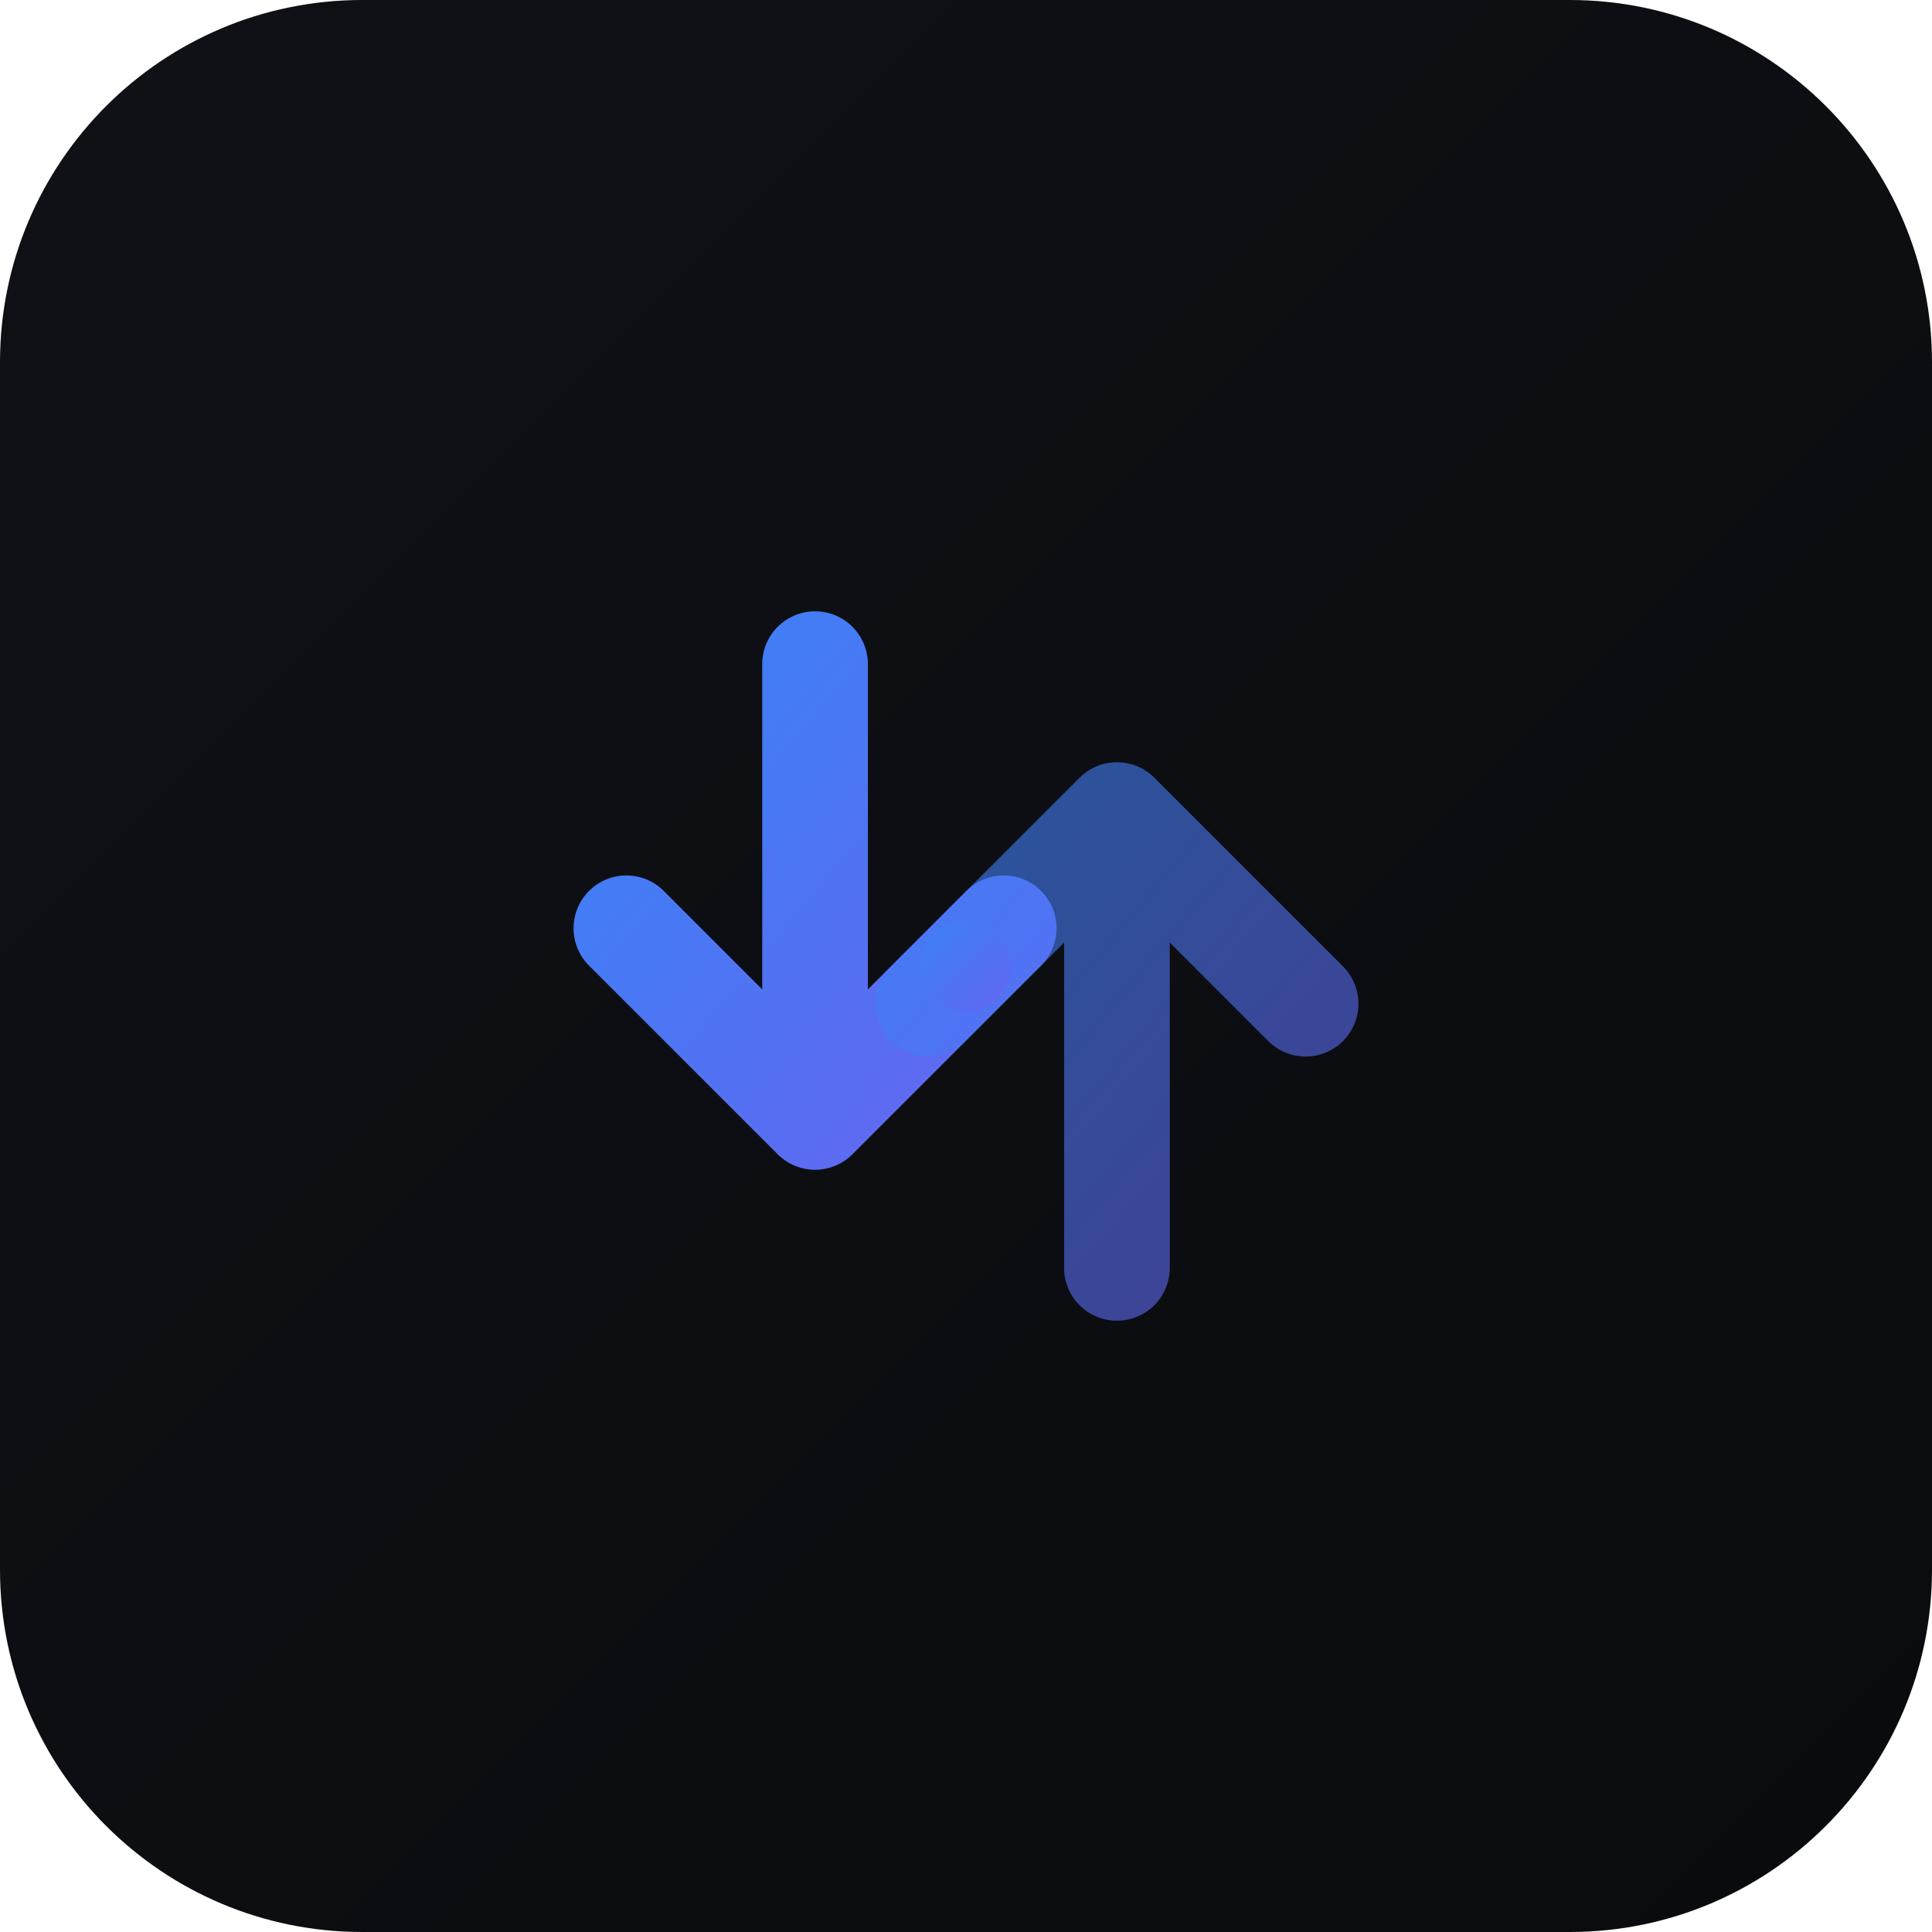
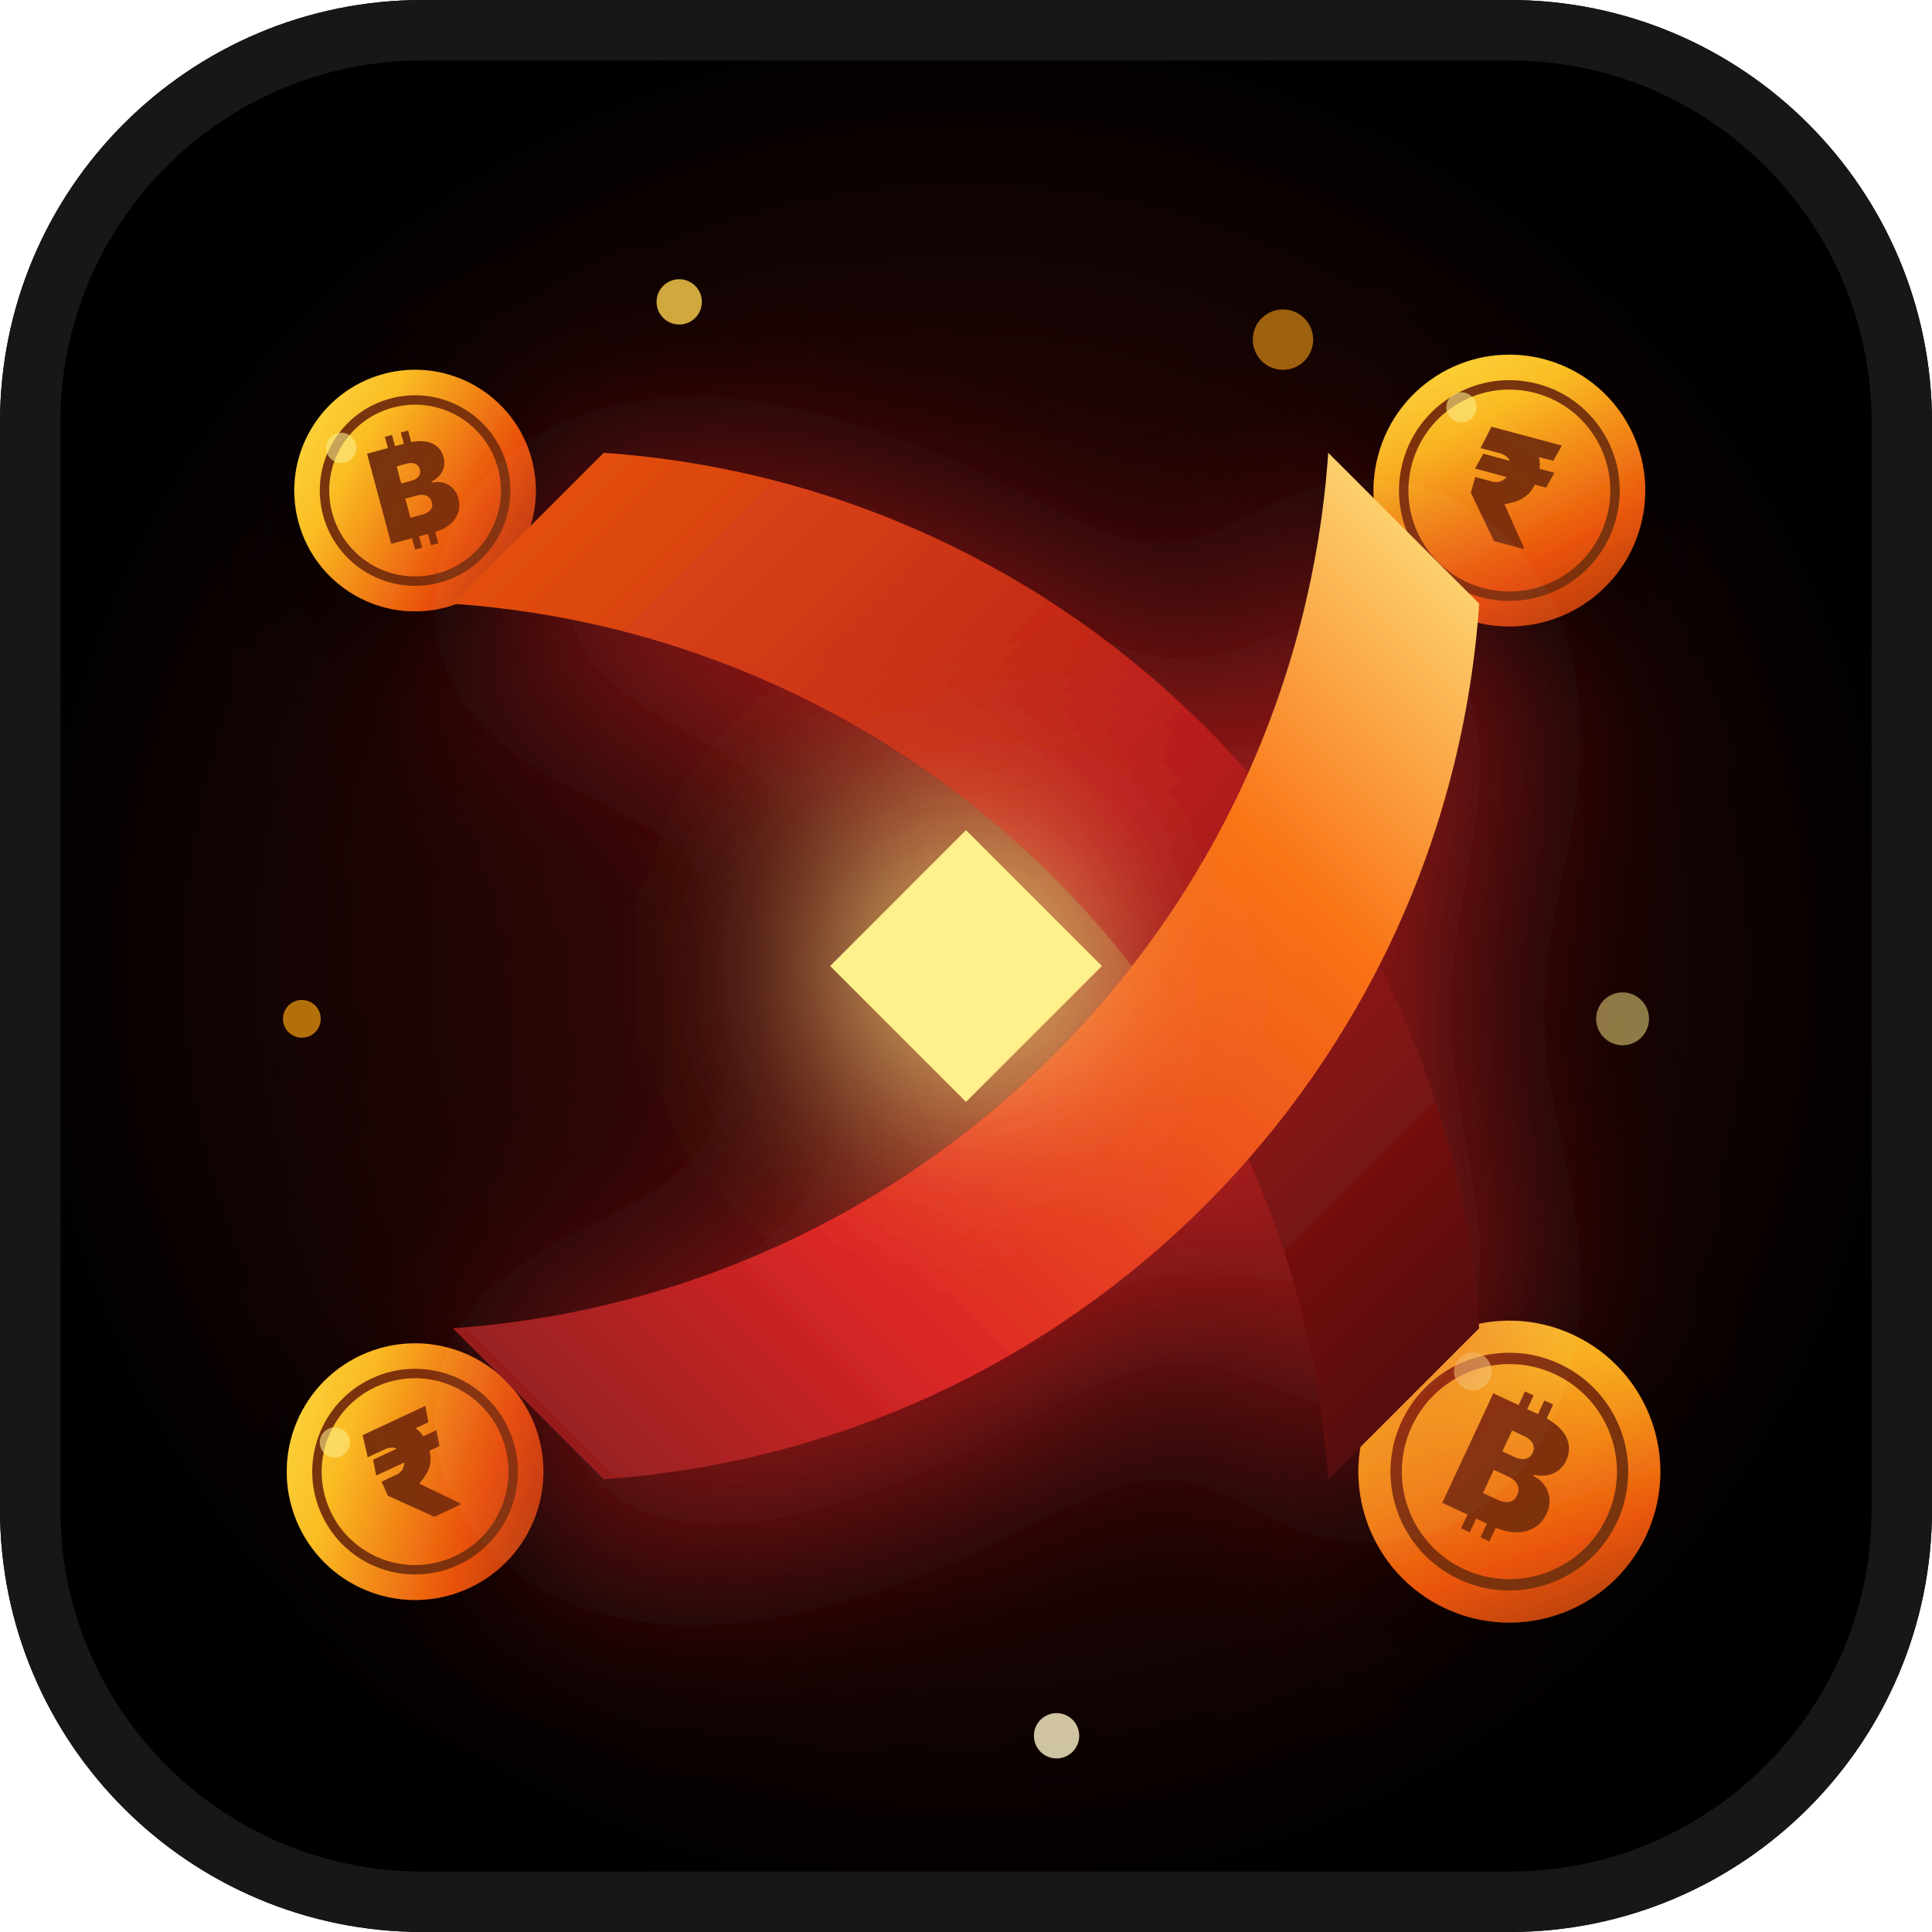
- <svg xmlns="http://www.w3.org/2000/svg" width="512" height="512" viewBox="0 0 512 512">
+ <svg xmlns="http://www.w3.org/2000/svg" viewBox="0 0 512 512">
  <defs>
-     <linearGradient id="bg" x1="0%" y1="0%" x2="100%" y2="100%">
-       <stop offset="0%" style="stop-color:#0f1117;stop-opacity:1" />
-       <stop offset="100%" style="stop-color:#0a0b0e;stop-opacity:1" />
+     <radialGradient id="glow" cx="50%" cy="50%" r="50%">
+       <stop offset="0%" stop-color="#450a0a" />
+       <stop offset="100%" stop-color="#000000" />
+     </radialGradient>
+     <linearGradient id="fire" x1="0%" y1="100%" x2="100%" y2="0%">
+       <stop offset="0%" stop-color="#7f1d1d" />
+       <stop offset="30%" stop-color="#dc2626" />
+       <stop offset="70%" stop-color="#f97316" />
+       <stop offset="100%" stop-color="#fef08a" />
    </linearGradient>
-     <linearGradient id="accent" x1="0%" y1="0%" x2="100%" y2="100%">
-       <stop offset="0%" style="stop-color:#3b82f6;stop-opacity:1" />
-       <stop offset="100%" style="stop-color:#6366f1;stop-opacity:1" />
+     <linearGradient id="fireDark" x1="100%" y1="100%" x2="0%" y2="0%">
+       <stop offset="0%" stop-color="#450a0a" />
+       <stop offset="50%" stop-color="#b91c1c" />
+       <stop offset="100%" stop-color="#ea580c" />
+     </linearGradient>
+     <linearGradient id="gold" x1="0%" y1="0%" x2="100%" y2="100%">
+       <stop offset="0%" stop-color="#fde047" />
+       <stop offset="30%" stop-color="#fbbf24" />
+       <stop offset="70%" stop-color="#ea580c" />
+       <stop offset="100%" stop-color="#9a3412" />
    </linearGradient>
  </defs>
-   <rect width="512" height="512" rx="96" fill="url(#bg)" />
-   <g transform="translate(256,256)">
-     <path d="M-40,-80 L-40,40 L-90,-10 L-40,40 L10,-10" stroke="url(#accent)" stroke-width="28" stroke-linecap="round" stroke-linejoin="round" fill="none" />
-     <path d="M40,80 L40,-40 L90,10 L40,-40 L-10,10" stroke="url(#accent)" stroke-width="28" stroke-linecap="round" stroke-linejoin="round" fill="none" opacity="0.6" />
-     <circle cx="0" cy="0" r="12" fill="url(#accent)" />
+   <rect width="512" height="512" rx="112" fill="url(#glow)" />
+   <rect width="496" height="496" x="8" y="8" rx="104" fill="none" stroke="#171717" stroke-width="16" />
+   <g fill="url(#gold)" font-family="system-ui, -apple-system, sans-serif" font-weight="900" text-anchor="middle" filter="drop-shadow(0px 8px 16px rgba(0,0,0,0.9))">
+     <g transform="translate(110, 130) rotate(-15)">
+       <circle cx="0" cy="0" r="32" fill="url(#gold)" />
+       <circle cx="0" cy="0" r="24" fill="none" stroke="#78350f" stroke-width="2.5" />
+       <text x="0" y="12" font-size="34" fill="#78350f">₿</text>
+       <circle cx="-16" cy="-16" r="4" fill="#fef08a" opacity="0.6" />
+     </g>
+     <g transform="translate(400, 390) rotate(25)">
+       <circle cx="0" cy="0" r="40" fill="url(#gold)" />
+       <circle cx="0" cy="0" r="30" fill="none" stroke="#78350f" stroke-width="3" />
+       <text x="0" y="15" font-size="44" fill="#78350f">₿</text>
+       <circle cx="-20" cy="-20" r="5" fill="#fef08a" opacity="0.6" />
+     </g>
+     <g transform="translate(400, 130) rotate(15)">
+       <circle cx="0" cy="0" r="36" fill="url(#gold)" />
+       <circle cx="0" cy="0" r="28" fill="none" stroke="#78350f" stroke-width="2.5" />
+       <text x="0" y="14" font-size="40" fill="#78350f">₹</text>
+       <circle cx="-18" cy="-18" r="4" fill="#fef08a" opacity="0.6" />
+     </g>
+     <g transform="translate(110, 390) rotate(-25)">
+       <circle cx="0" cy="0" r="34" fill="url(#gold)" />
+       <circle cx="0" cy="0" r="26" fill="none" stroke="#78350f" stroke-width="2.5" />
+       <text x="0" y="13" font-size="38" fill="#78350f">₹</text>
+       <circle cx="-16" cy="-16" r="4" fill="#fef08a" opacity="0.6" />
+     </g>
+     <circle cx="180" cy="80" r="6" fill="#fcd34d" opacity="0.8" />
+     <circle cx="340" cy="90" r="8" fill="#f59e0b" opacity="0.6" />
+     <circle cx="80" cy="270" r="5" fill="#f59e0b" opacity="0.7" />
+     <circle cx="430" cy="270" r="7" fill="#fef08a" opacity="0.5" />
+     <circle cx="280" cy="460" r="6" fill="#fef3c7" opacity="0.8" />
+   </g>
+   <g filter="drop-shadow(0px 12px 30px rgba(220, 38, 38, 0.8))">
+     <path d="M 120 160 A 250 250 0 0 1 352 392 L 392 352 A 250 250 0 0 0 160 120 Z" fill="url(#fireDark)" />
+     <path d="M 120 352 A 250 250 0 0 0 352 120 L 392 160 A 250 250 0 0 1 160 392 Z" fill="url(#fire)" />
+     <polygon points="256,220 292,256 256,292 220,256" fill="#fef08a" filter="drop-shadow(0px 0px 25px rgba(254,240,138,1))" />
  </g>
</svg>
